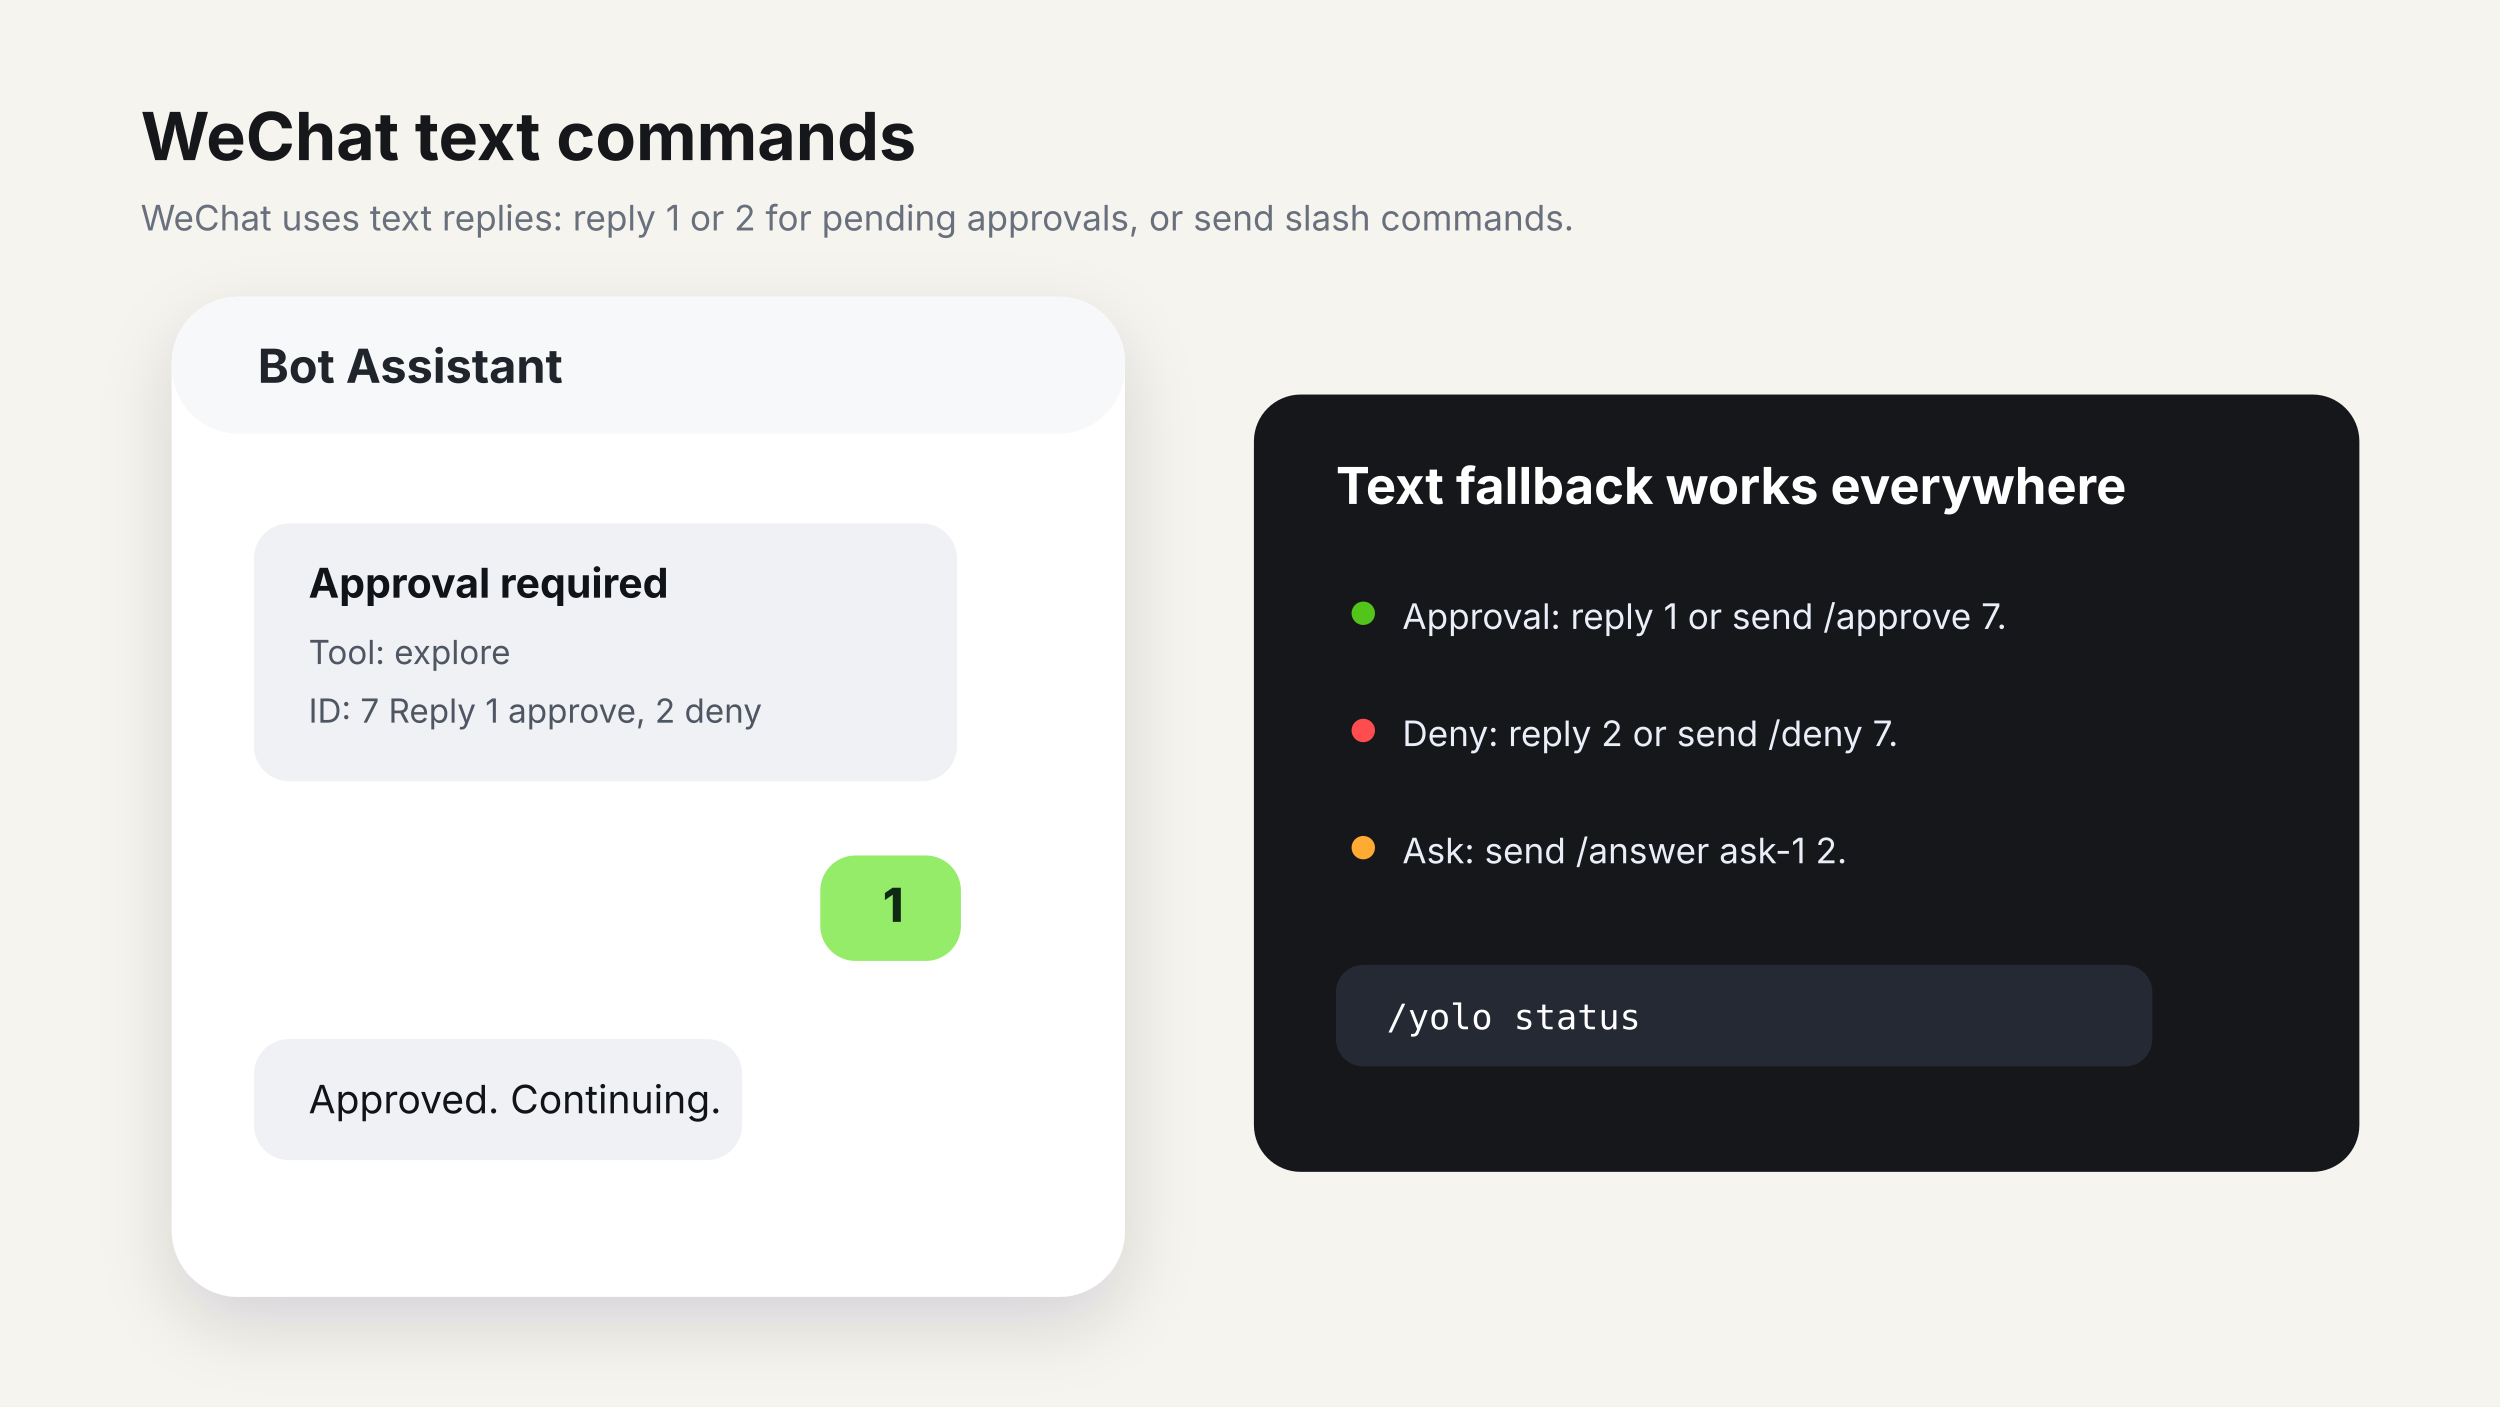
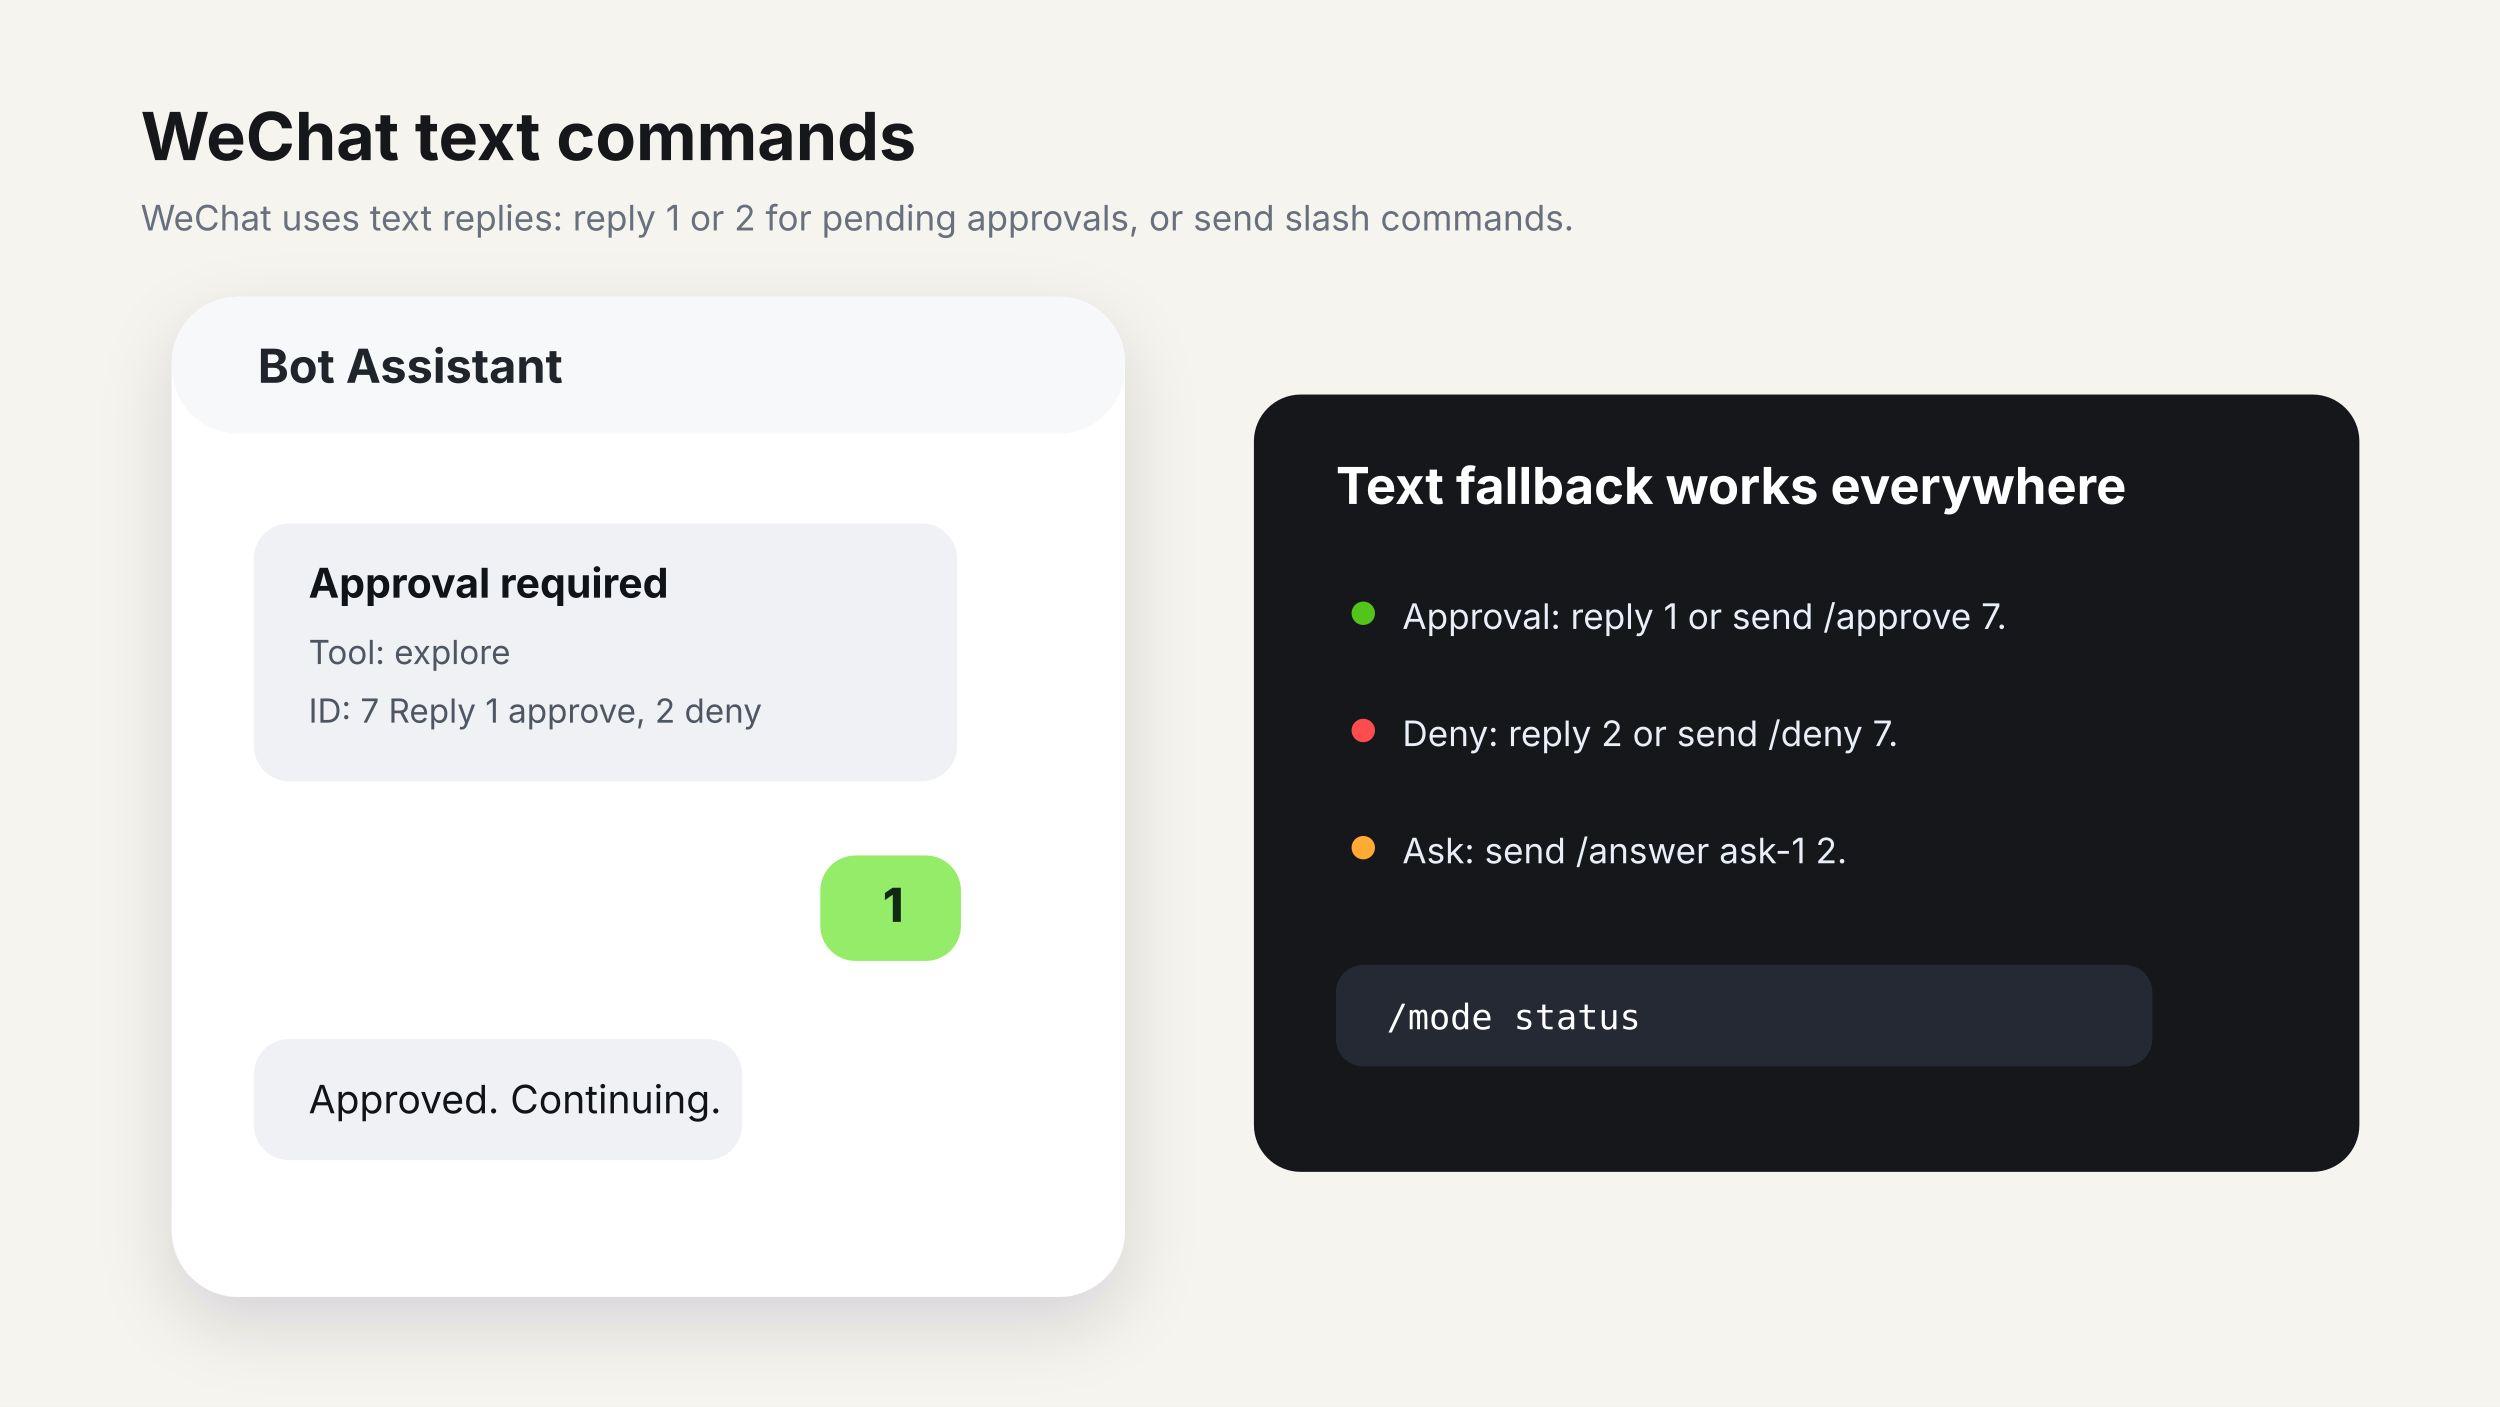
<svg xmlns="http://www.w3.org/2000/svg" width="1280" height="720" viewBox="0 0 1280 720" role="img" aria-labelledby="title desc">
  <defs>
    <filter id="shadow" x="-20%" y="-20%" width="140%" height="140%">
      <feDropShadow dx="0" dy="14" stdDeviation="18" flood-color="#111827" flood-opacity="0.14" />
    </filter>
  </defs>
  <rect width="1280" height="720" fill="#f6f4ef" />
  <text x="72" y="82" fill="#15171a" font-family="Inter, Arial, sans-serif" font-size="34" font-weight="750">WeChat text commands</text>
  <text x="72" y="118" fill="#69707d" font-family="Inter, Arial, sans-serif" font-size="18">WeChat uses text replies: reply 1 or 2 for pending approvals, or send slash commands.</text>
  <rect x="88" y="152" width="488" height="512" rx="34" fill="#ffffff" filter="url(#shadow)" />
  <rect x="88" y="152" width="488" height="70" rx="34" fill="#f7f8fa" />
  <text x="132" y="196" fill="#20242b" font-family="Inter, Arial, sans-serif" font-size="24" font-weight="750">Bot Assistant</text>
  <rect x="130" y="268" width="360" height="132" rx="18" fill="#f0f1f4" />
  <text x="158" y="306" fill="#101418" font-family="Inter, Arial, sans-serif" font-size="21" font-weight="750">Approval required</text>
  <text x="158" y="340" fill="#4f5663" font-family="Inter, Arial, sans-serif" font-size="17">Tool: explore</text>
  <text x="158" y="370" fill="#4f5663" font-family="Inter, Arial, sans-serif" font-size="17">ID: 7  Reply 1 approve, 2 deny</text>
  <rect x="420" y="438" width="72" height="54" rx="18" fill="#95ec69" />
  <text x="452" y="472" fill="#0f2912" font-family="Inter, Arial, sans-serif" font-size="24" font-weight="760">1</text>
  <rect x="130" y="532" width="250" height="62" rx="18" fill="#f0f1f4" />
  <text x="158" y="570" fill="#101418" font-family="Inter, Arial, sans-serif" font-size="20">Approved. Continuing.</text>
  <rect x="642" y="202" width="566" height="398" rx="24" fill="#15171a" />
  <text x="684" y="258" fill="#ffffff" font-family="Inter, Arial, sans-serif" font-size="26" font-weight="750">Text fallback works everywhere</text>
  <circle cx="698" cy="314" r="6" fill="#52c41a" />
  <text x="718" y="322" fill="#e9eef8" font-family="Inter, Arial, sans-serif" font-size="18">Approval: reply 1 or send /approve 7.</text>
  <circle cx="698" cy="374" r="6" fill="#ff4d4f" />
  <text x="718" y="382" fill="#e9eef8" font-family="Inter, Arial, sans-serif" font-size="18">Deny: reply 2 or send /deny 7.</text>
  <circle cx="698" cy="434" r="6" fill="#ffaa33" />
  <text x="718" y="442" fill="#e9eef8" font-family="Inter, Arial, sans-serif" font-size="18">Ask: send /answer ask-1 2.</text>
  <rect x="684" y="494" width="418" height="52" rx="14" fill="#242933" />
-   <text x="710" y="527" fill="#ffffff" font-family="Menlo, Consolas, monospace" font-size="18">/yolo status</text>
+   <text x="710" y="527" fill="#ffffff" font-family="Menlo, Consolas, monospace" font-size="18">/mode status</text>
</svg>
